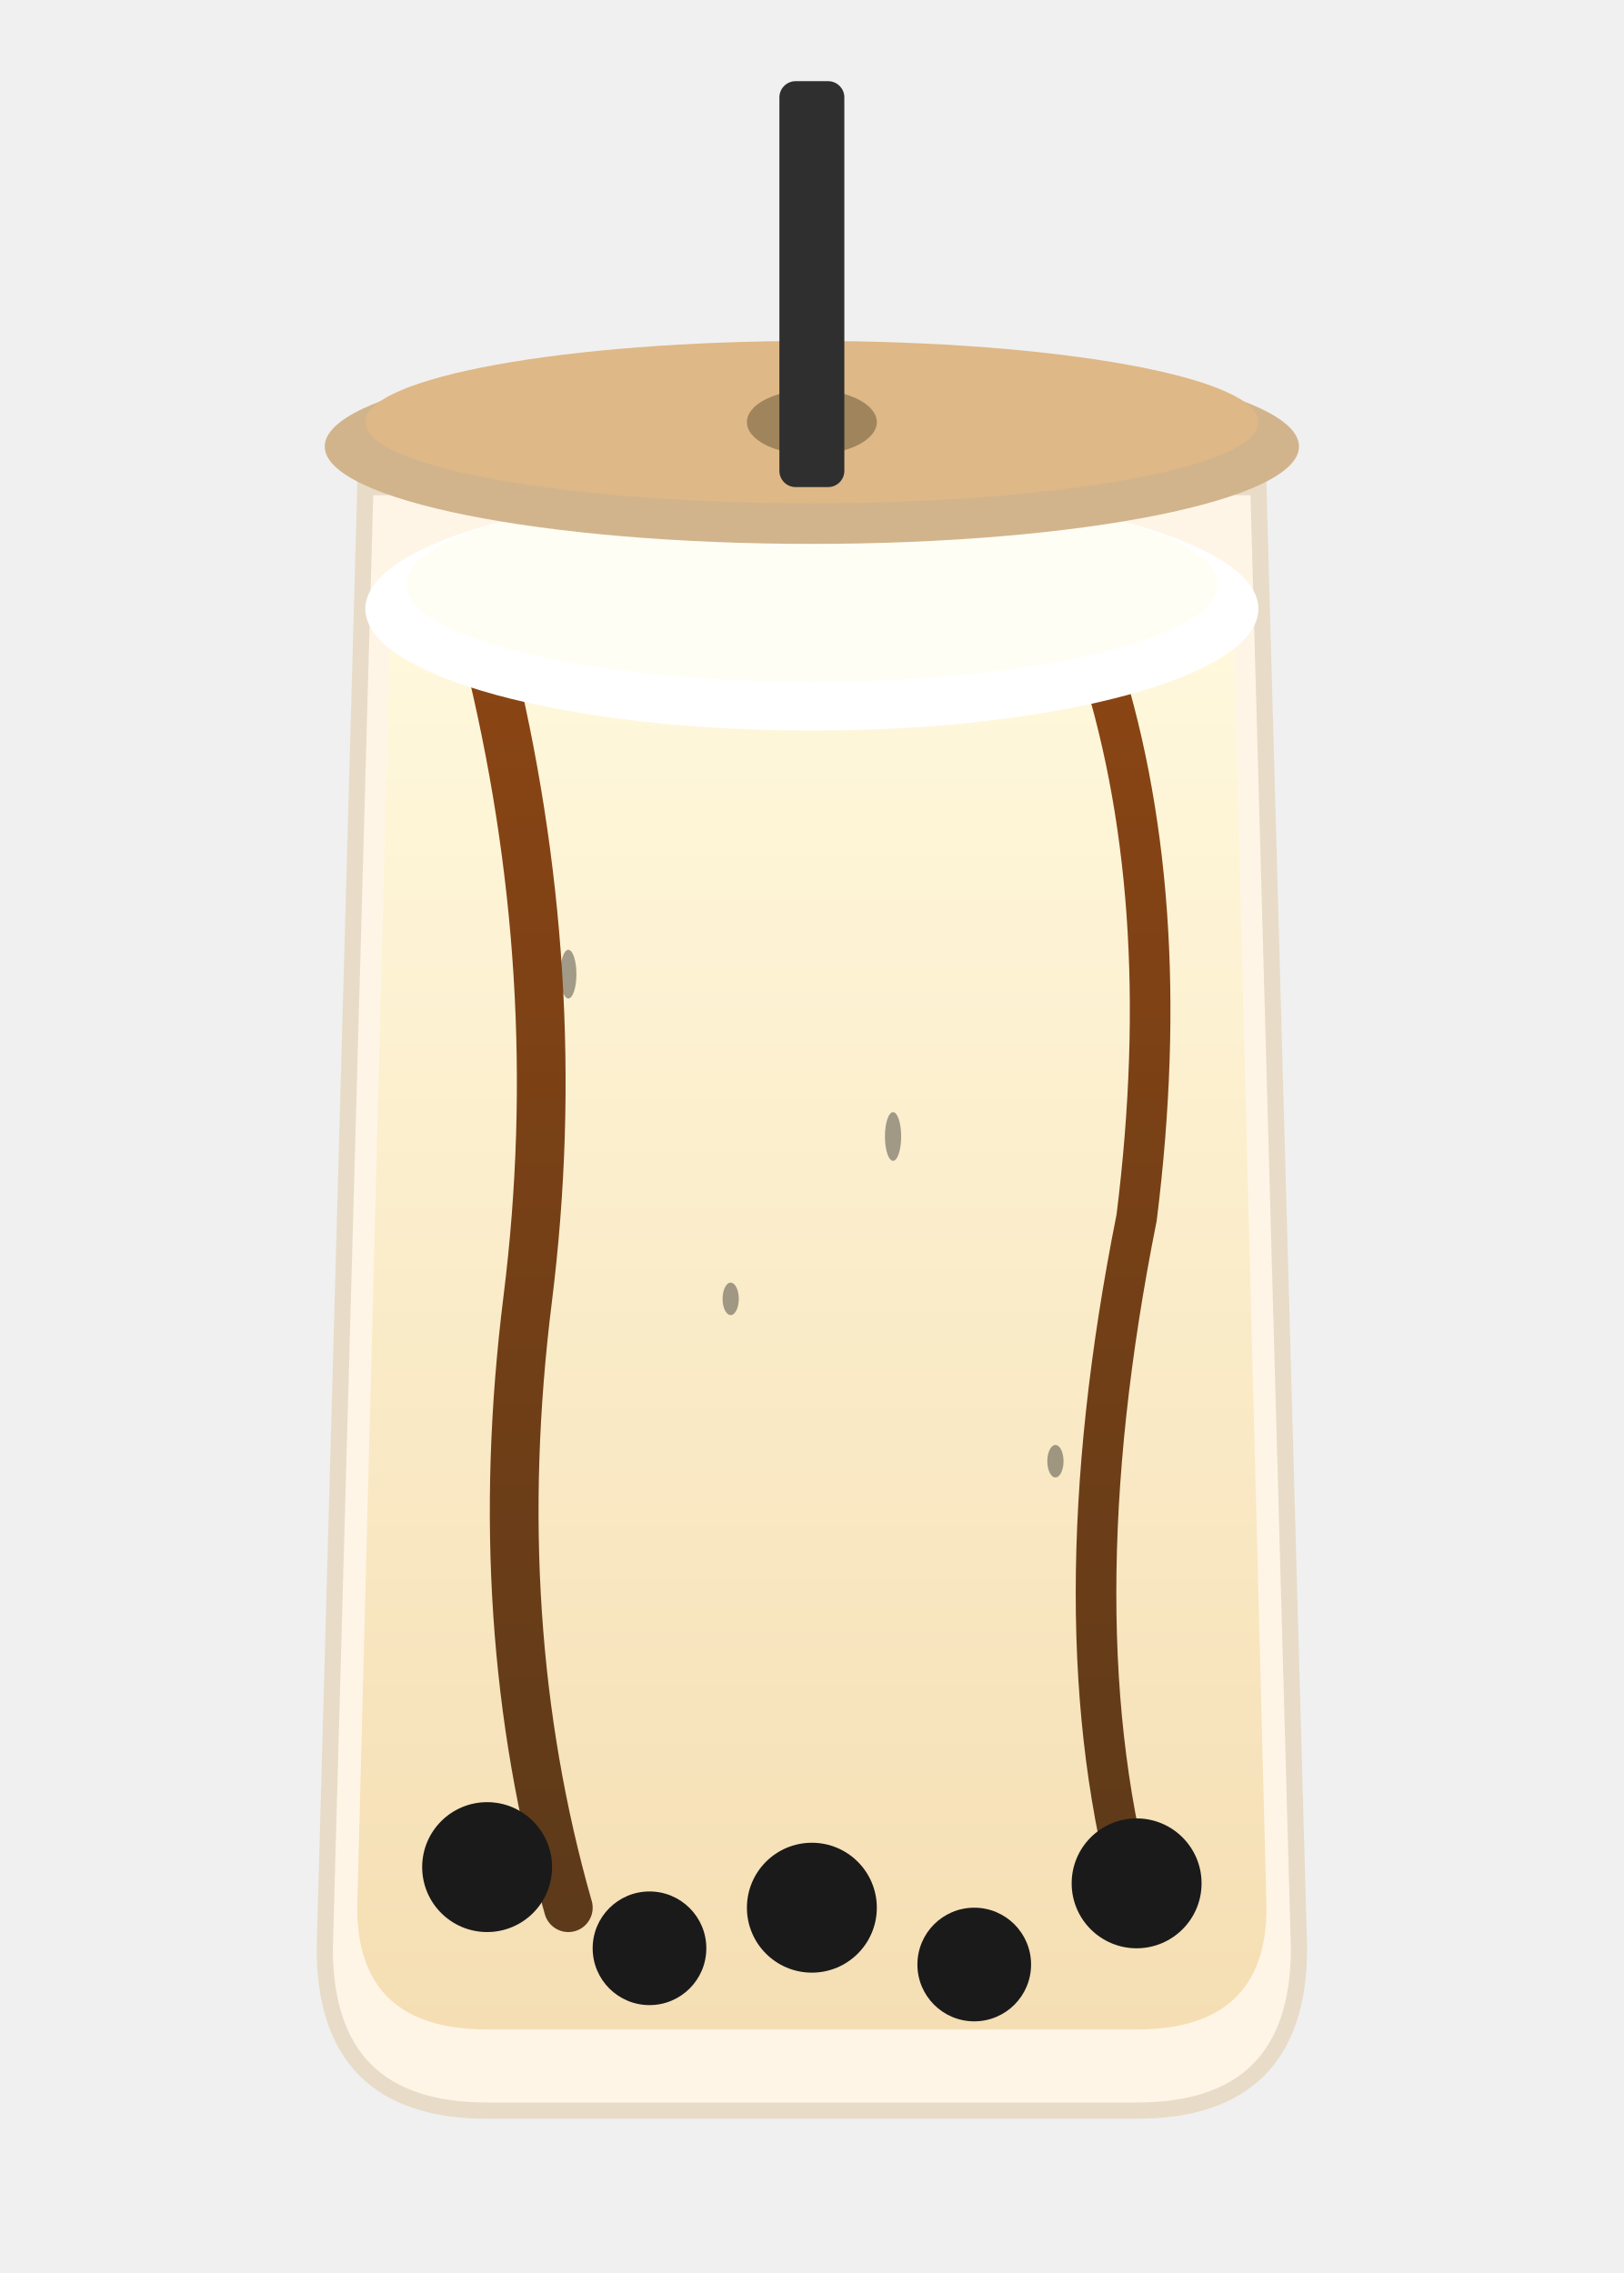
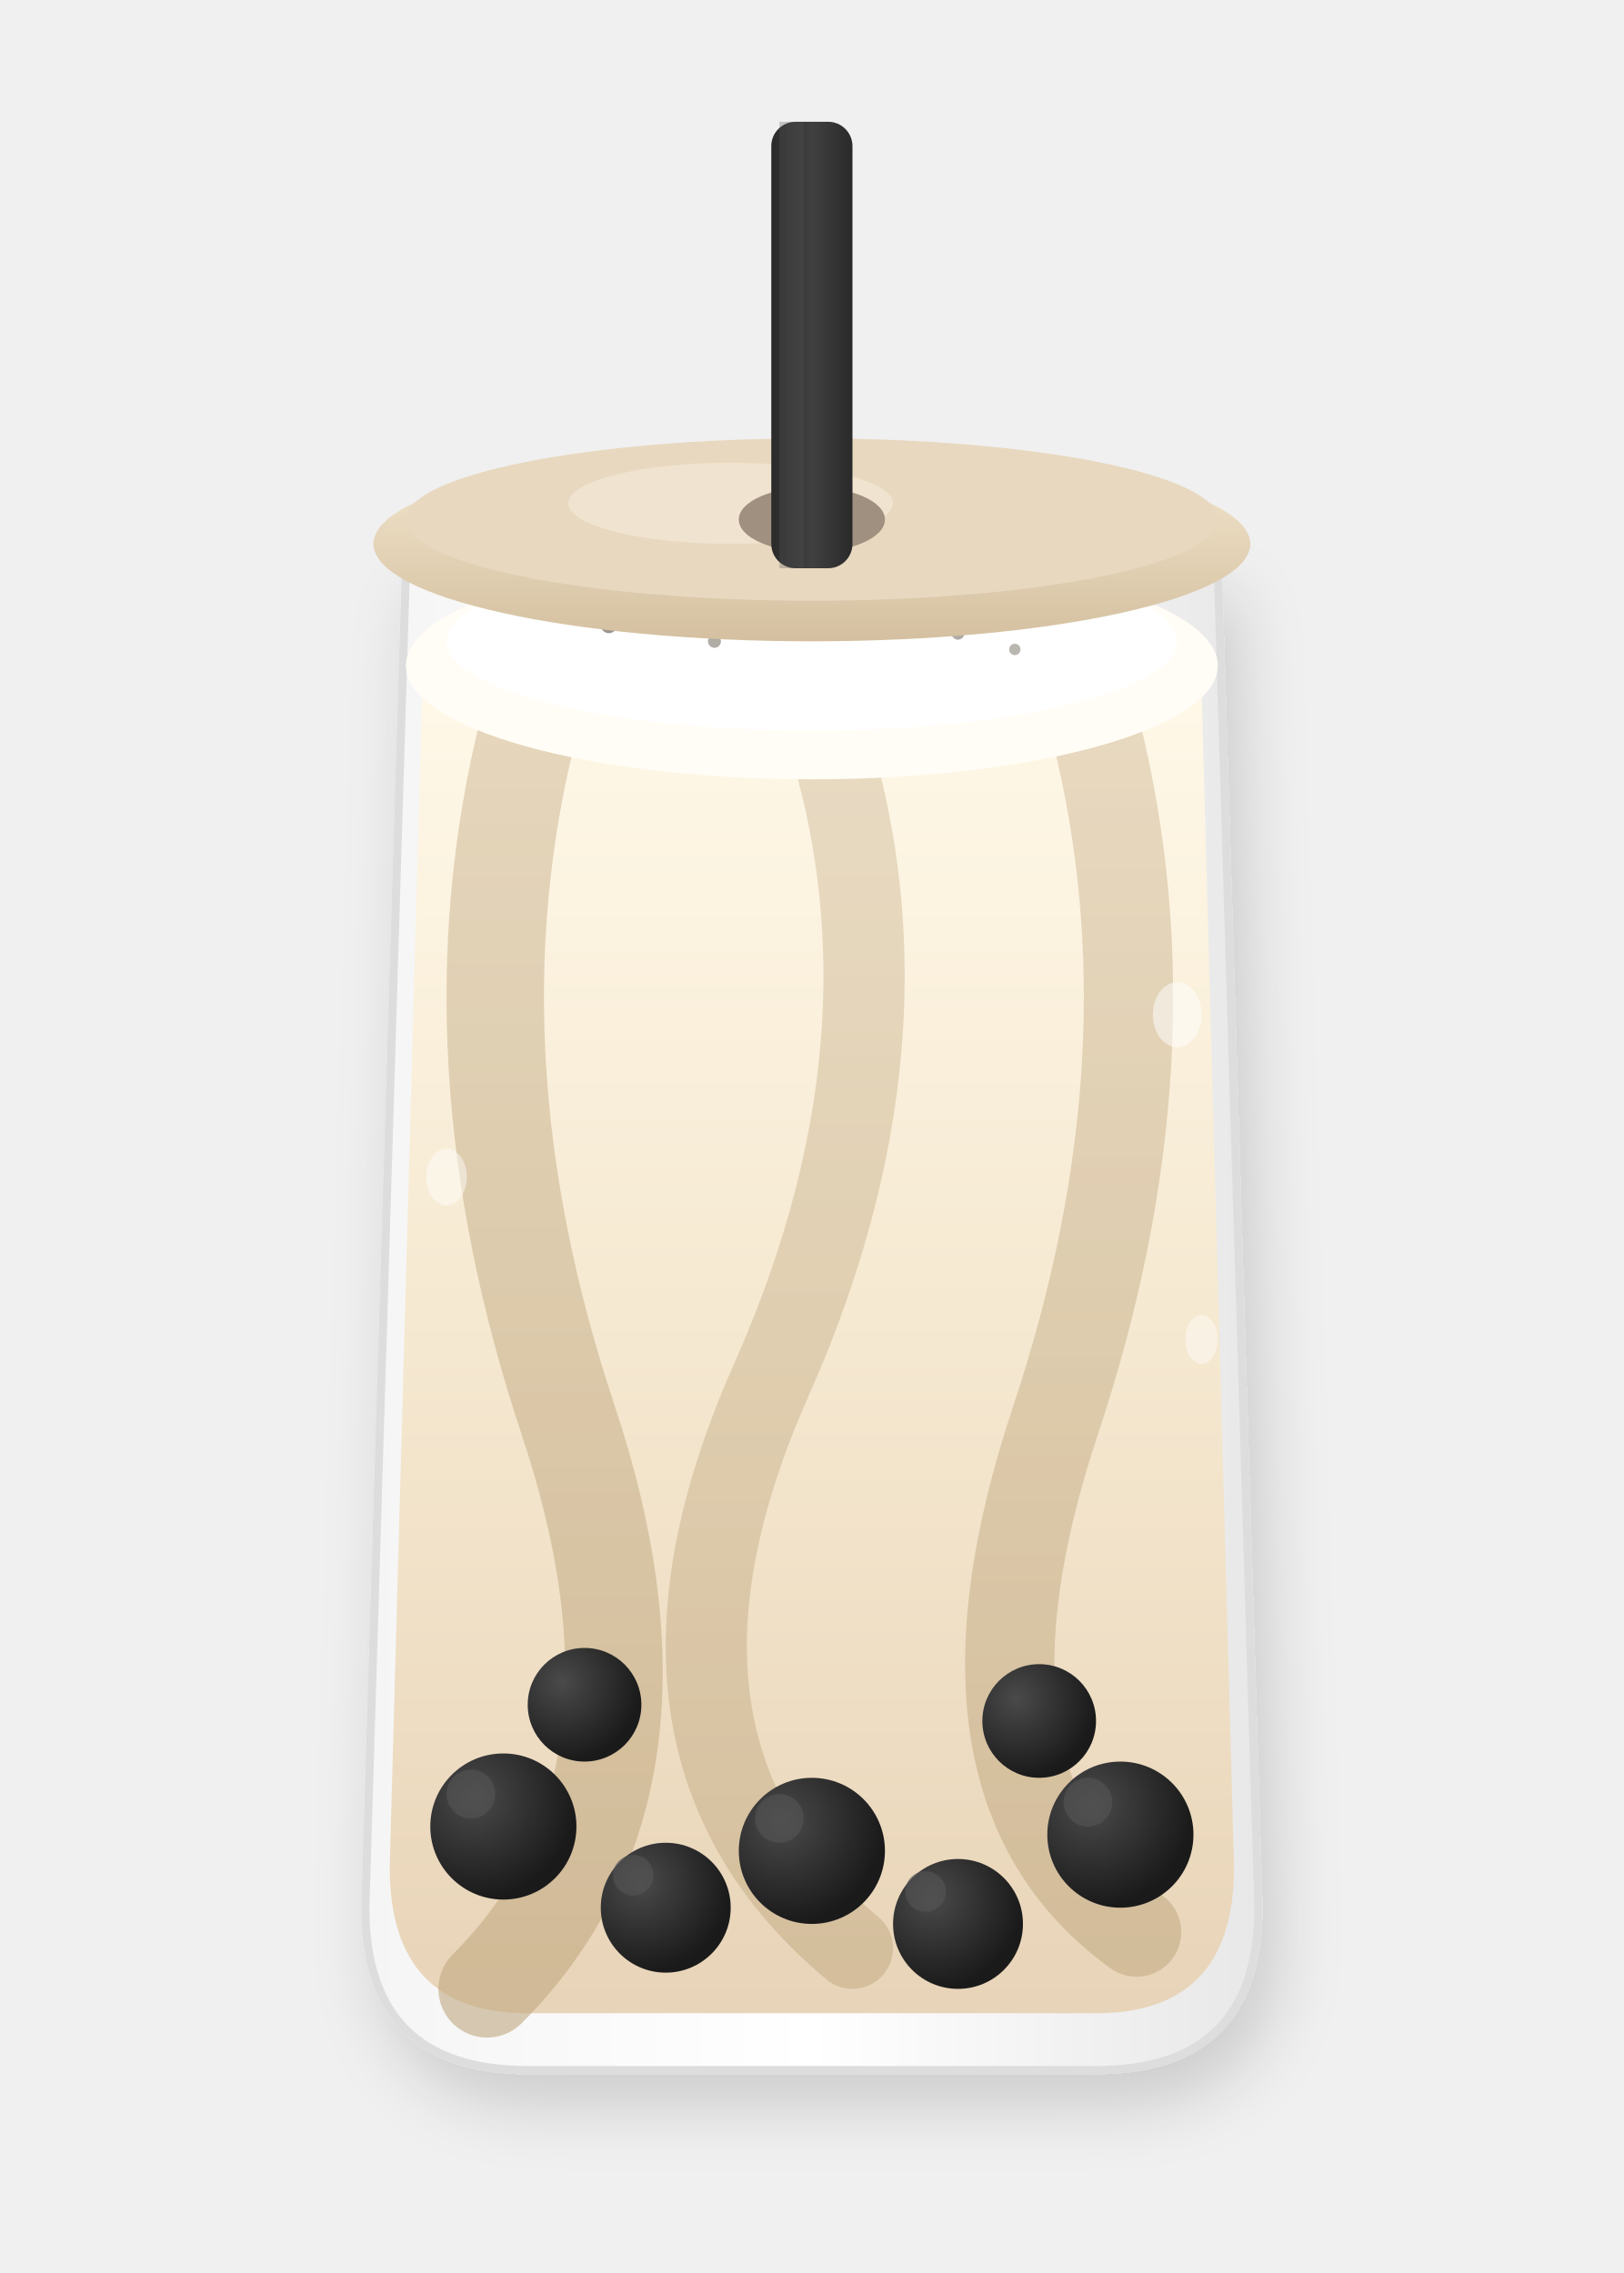
<svg xmlns="http://www.w3.org/2000/svg" viewBox="0 0 200 280">
  <defs>
-     <linearGradient id="vanilla" x1="0%" y1="0%" x2="0%" y2="100%">
-       <stop offset="0%" style="stop-color:#FFF8DC" />
-       <stop offset="100%" style="stop-color:#F5DEB3" />
+     <linearGradient id="cupBodyVanilla" x1="0%" y1="0%" x2="100%" y2="0%">
+       <stop offset="0%" style="stop-color:#f5f5f5" />
+       <stop offset="50%" style="stop-color:#ffffff" />
+       <stop offset="100%" style="stop-color:#e8e8e8" />
    </linearGradient>
-     <linearGradient id="vanillaDrizzle" x1="0%" y1="0%" x2="0%" y2="100%">
-       <stop offset="0%" style="stop-color:#8B4513" />
-       <stop offset="100%" style="stop-color:#5D3A1A" />
+     <linearGradient id="vanillaDrink" x1="0%" y1="0%" x2="0%" y2="100%">
+       <stop offset="0%" style="stop-color:#FFF8E8" />
+       <stop offset="50%" style="stop-color:#F5E8D0" />
+       <stop offset="100%" style="stop-color:#E8D4B8" />
    </linearGradient>
+     <linearGradient id="vanillaSwirl" x1="0%" y1="0%" x2="0%" y2="100%">
+       <stop offset="0%" style="stop-color:#D4C0A0" />
+       <stop offset="100%" style="stop-color:#C0A880" />
+     </linearGradient>
+     <linearGradient id="vanillaLid" x1="0%" y1="0%" x2="0%" y2="100%">
+       <stop offset="0%" style="stop-color:#F5E8D0" />
+       <stop offset="100%" style="stop-color:#D4C0A0" />
+     </linearGradient>
+     <linearGradient id="strawGradientVanilla" x1="0%" y1="0%" x2="100%" y2="0%">
+       <stop offset="0%" style="stop-color:#2a2a2a" />
+       <stop offset="50%" style="stop-color:#404040" />
+       <stop offset="100%" style="stop-color:#2a2a2a" />
+     </linearGradient>
+     <radialGradient id="bobaGlowVanilla" cx="30%" cy="30%" r="70%">
+       <stop offset="0%" style="stop-color:#4a4a4a" />
+       <stop offset="100%" style="stop-color:#1a1a1a" />
+     </radialGradient>
+     <filter id="shadowVanilla" x="-20%" y="-20%" width="140%" height="140%">
+       <feDropShadow dx="2" dy="4" stdDeviation="4" flood-opacity="0.15" />
+     </filter>
  </defs>
-   <path d="M45 60 L40 240 Q40 260 60 260 L140 260 Q160 260 160 240 L155 60 Z" fill="#FFF5E6" stroke="#E8DCC8" stroke-width="2" />
-   <path d="M48 80 L44 235 Q44 250 60 250 L140 250 Q156 250 156 235 L152 80 Z" fill="url(#vanilla)" />
-   <ellipse cx="70" cy="120" rx="1" ry="3" fill="#1A1A1A" opacity="0.4" />
-   <ellipse cx="90" cy="160" rx="1" ry="2" fill="#1A1A1A" opacity="0.4" />
-   <ellipse cx="110" cy="140" rx="1" ry="3" fill="#1A1A1A" opacity="0.4" />
-   <ellipse cx="130" cy="180" rx="1" ry="2" fill="#1A1A1A" opacity="0.4" />
-   <path d="M60 80 Q70 120 65 160 Q60 200 70 235" stroke="url(#vanillaDrizzle)" stroke-width="6" fill="none" stroke-linecap="round" />
-   <path d="M135 80 Q145 110 140 150 Q130 200 140 235" stroke="url(#vanillaDrizzle)" stroke-width="5" fill="none" stroke-linecap="round" />
-   <ellipse cx="100" cy="75" rx="55" ry="15" fill="#FFFFFF" />
-   <ellipse cx="100" cy="72" rx="50" ry="12" fill="#FFFEF5" />
-   <circle cx="60" cy="230" r="8" fill="#1A1A1A" />
-   <circle cx="80" cy="240" r="7" fill="#1A1A1A" />
-   <circle cx="100" cy="235" r="8" fill="#1A1A1A" />
-   <circle cx="120" cy="242" r="7" fill="#1A1A1A" />
-   <circle cx="140" cy="232" r="8" fill="#1A1A1A" />
-   <ellipse cx="100" cy="55" rx="60" ry="12" fill="#D2B48C" />
-   <ellipse cx="100" cy="52" rx="55" ry="10" fill="#DEB887" />
-   <ellipse cx="100" cy="52" rx="8" ry="4" fill="#A0845C" />
-   <rect x="96" y="10" width="8" height="50" fill="#2F2F2F" rx="2" />
+   <g filter="url(#shadowVanilla)">
+     <path d="M50 70 L45 235 Q45 255 65 255 L135 255 Q155 255 155 235 L150 70 Z" fill="url(#cupBodyVanilla)" stroke="#ddd" stroke-width="1" />
+     <path d="M52 85 L48 230 Q48 248 65 248 L135 248 Q152 248 152 230 L148 85 Z" fill="url(#vanillaDrink)" />
+     <path d="M65 90 Q55 130 70 175 Q85 220 60 245" stroke="url(#vanillaSwirl)" stroke-width="12" fill="none" stroke-linecap="round" opacity="0.6" />
+     <path d="M100 85 Q115 125 95 170 Q75 215 105 240" stroke="url(#vanillaSwirl)" stroke-width="10" fill="none" stroke-linecap="round" opacity="0.5" />
+     <path d="M135 90 Q145 130 130 175 Q115 220 140 238" stroke="url(#vanillaSwirl)" stroke-width="11" fill="none" stroke-linecap="round" opacity="0.55" />
+   </g>
+   <ellipse cx="100" cy="82" rx="50" ry="14" fill="#FFFDF5" />
+   <ellipse cx="100" cy="79" rx="45" ry="11" fill="#FFFFFF" />
+   <ellipse cx="85" cy="76" rx="18" ry="6" fill="#ffffff" opacity="0.95" />
+   <ellipse cx="115" cy="78" rx="12" ry="4" fill="#ffffff" opacity="0.8" />
+   <circle cx="75" cy="77" r="1" fill="#3A3020" opacity="0.5" />
+   <circle cx="88" cy="79" r="0.8" fill="#3A3020" opacity="0.4" />
+   <circle cx="105" cy="76" r="1" fill="#3A3020" opacity="0.5" />
+   <circle cx="118" cy="78" r="0.8" fill="#3A3020" opacity="0.4" />
+   <circle cx="125" cy="80" r="0.7" fill="#3A3020" opacity="0.35" />
+   <g>
+     <circle cx="62" cy="225" r="9" fill="url(#bobaGlowVanilla)" />
+     <circle cx="58" cy="221" r="3" fill="#555" opacity="0.6" />
+     <circle cx="82" cy="235" r="8" fill="url(#bobaGlowVanilla)" />
+     <circle cx="78" cy="231" r="2.5" fill="#555" opacity="0.6" />
+     <circle cx="100" cy="228" r="9" fill="url(#bobaGlowVanilla)" />
+     <circle cx="96" cy="224" r="3" fill="#555" opacity="0.6" />
+     <circle cx="118" cy="237" r="8" fill="url(#bobaGlowVanilla)" />
+     <circle cx="114" cy="233" r="2.5" fill="#555" opacity="0.6" />
+     <circle cx="138" cy="226" r="9" fill="url(#bobaGlowVanilla)" />
+     <circle cx="134" cy="222" r="3" fill="#555" opacity="0.6" />
+     <circle cx="72" cy="210" r="7" fill="url(#bobaGlowVanilla)" />
+     <circle cx="128" cy="212" r="7" fill="url(#bobaGlowVanilla)" />
+   </g>
+   <ellipse cx="100" cy="67" rx="54" ry="12" fill="url(#vanillaLid)" />
+   <ellipse cx="100" cy="64" rx="50" ry="10" fill="#E8D8C0" />
+   <ellipse cx="90" cy="62" rx="20" ry="5" fill="#F5EBD8" opacity="0.6" />
+   <ellipse cx="100" cy="64" rx="9" ry="4" fill="#A09080" />
+   <rect x="95" y="15" width="10" height="55" rx="3" fill="url(#strawGradientVanilla)" />
+   <rect x="96" y="15" width="3" height="55" fill="#555" opacity="0.3" />
+   <ellipse cx="145" cy="125" rx="3" ry="4" fill="#fff" opacity="0.5" />
+   <ellipse cx="148" cy="165" rx="2" ry="3" fill="#fff" opacity="0.4" />
+   <ellipse cx="55" cy="145" rx="2.5" ry="3.5" fill="#fff" opacity="0.45" />
</svg>
